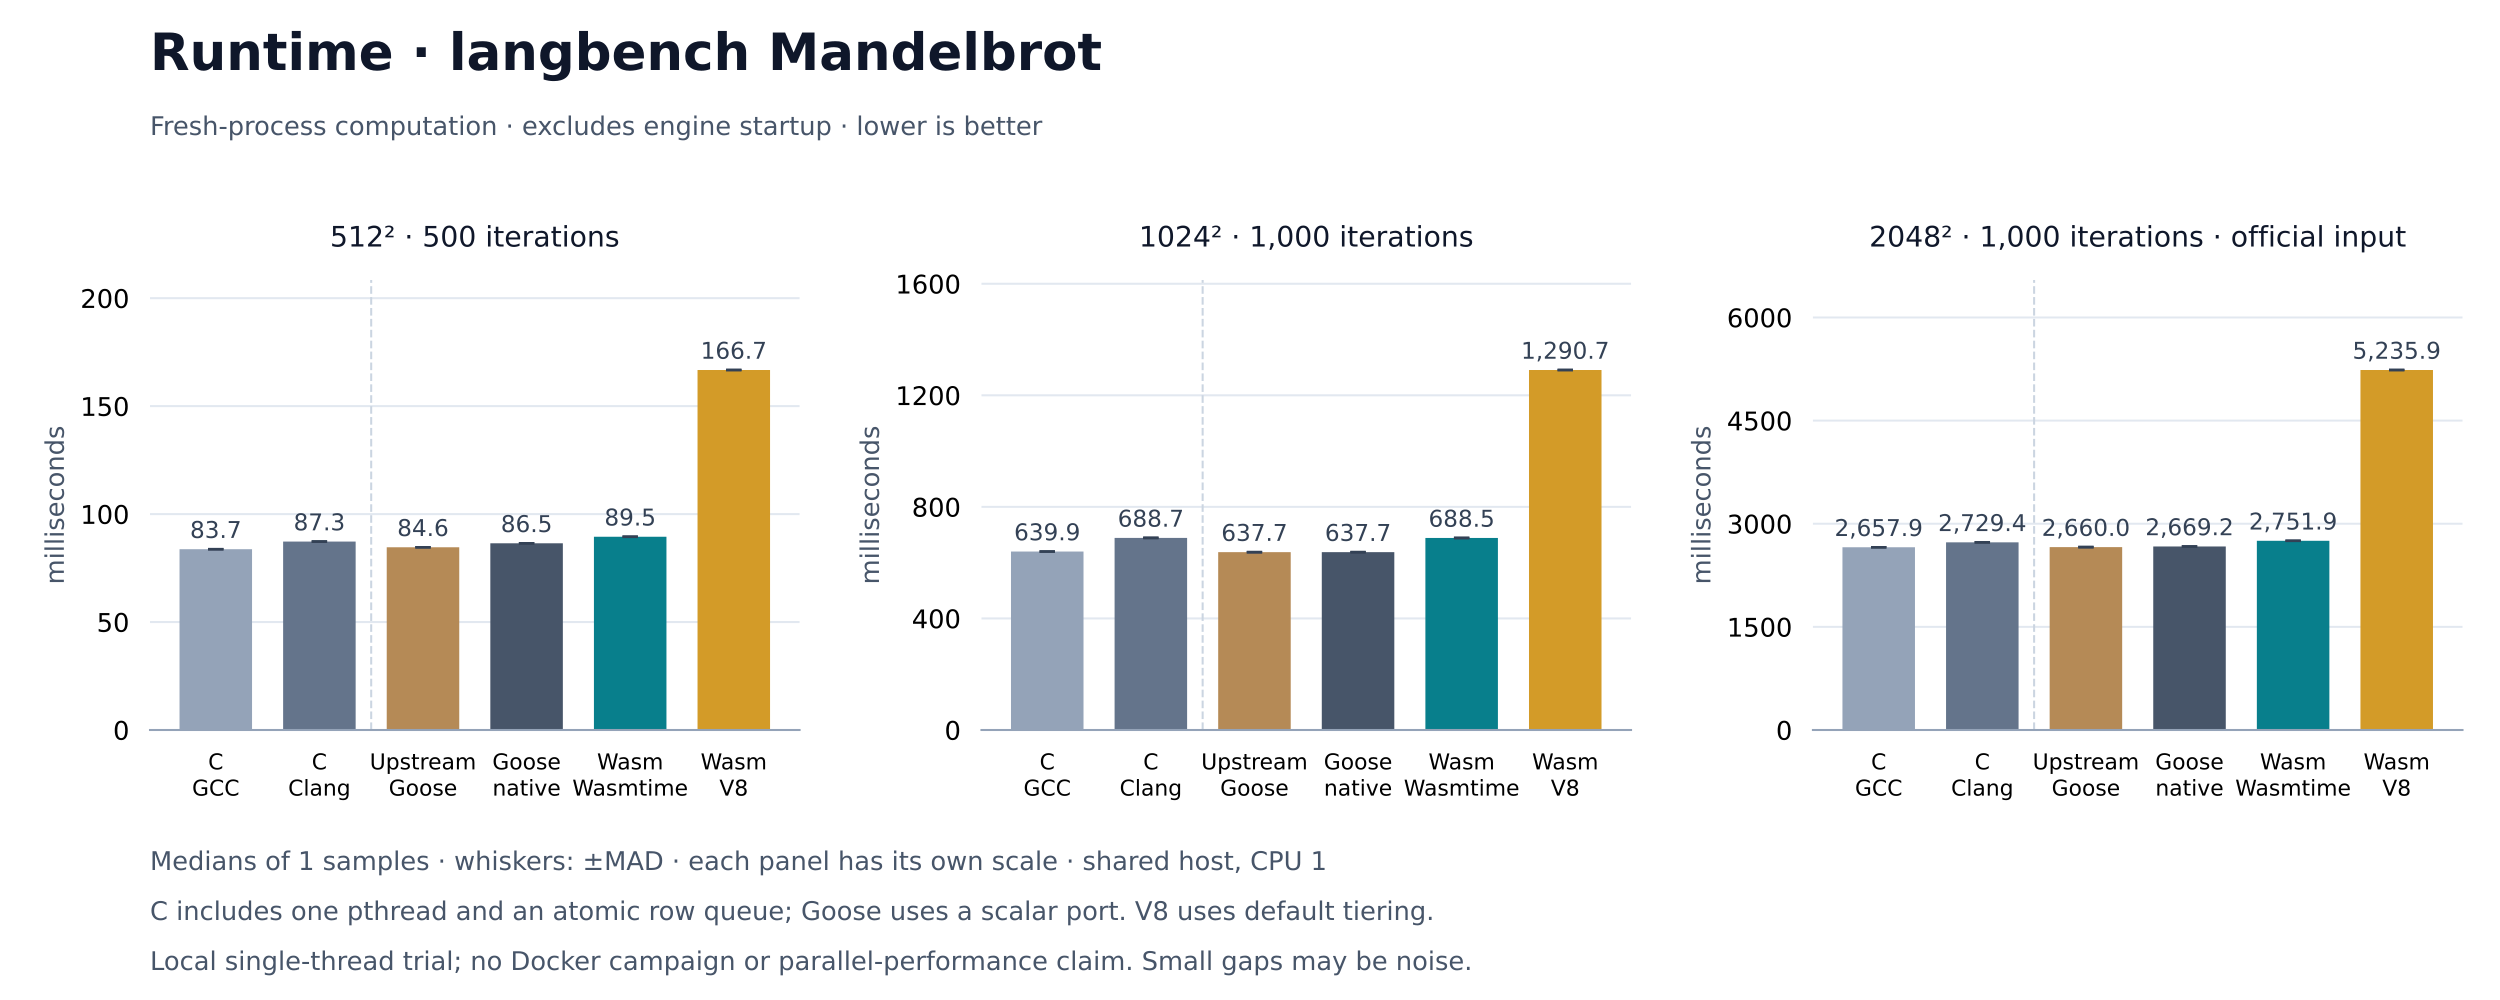
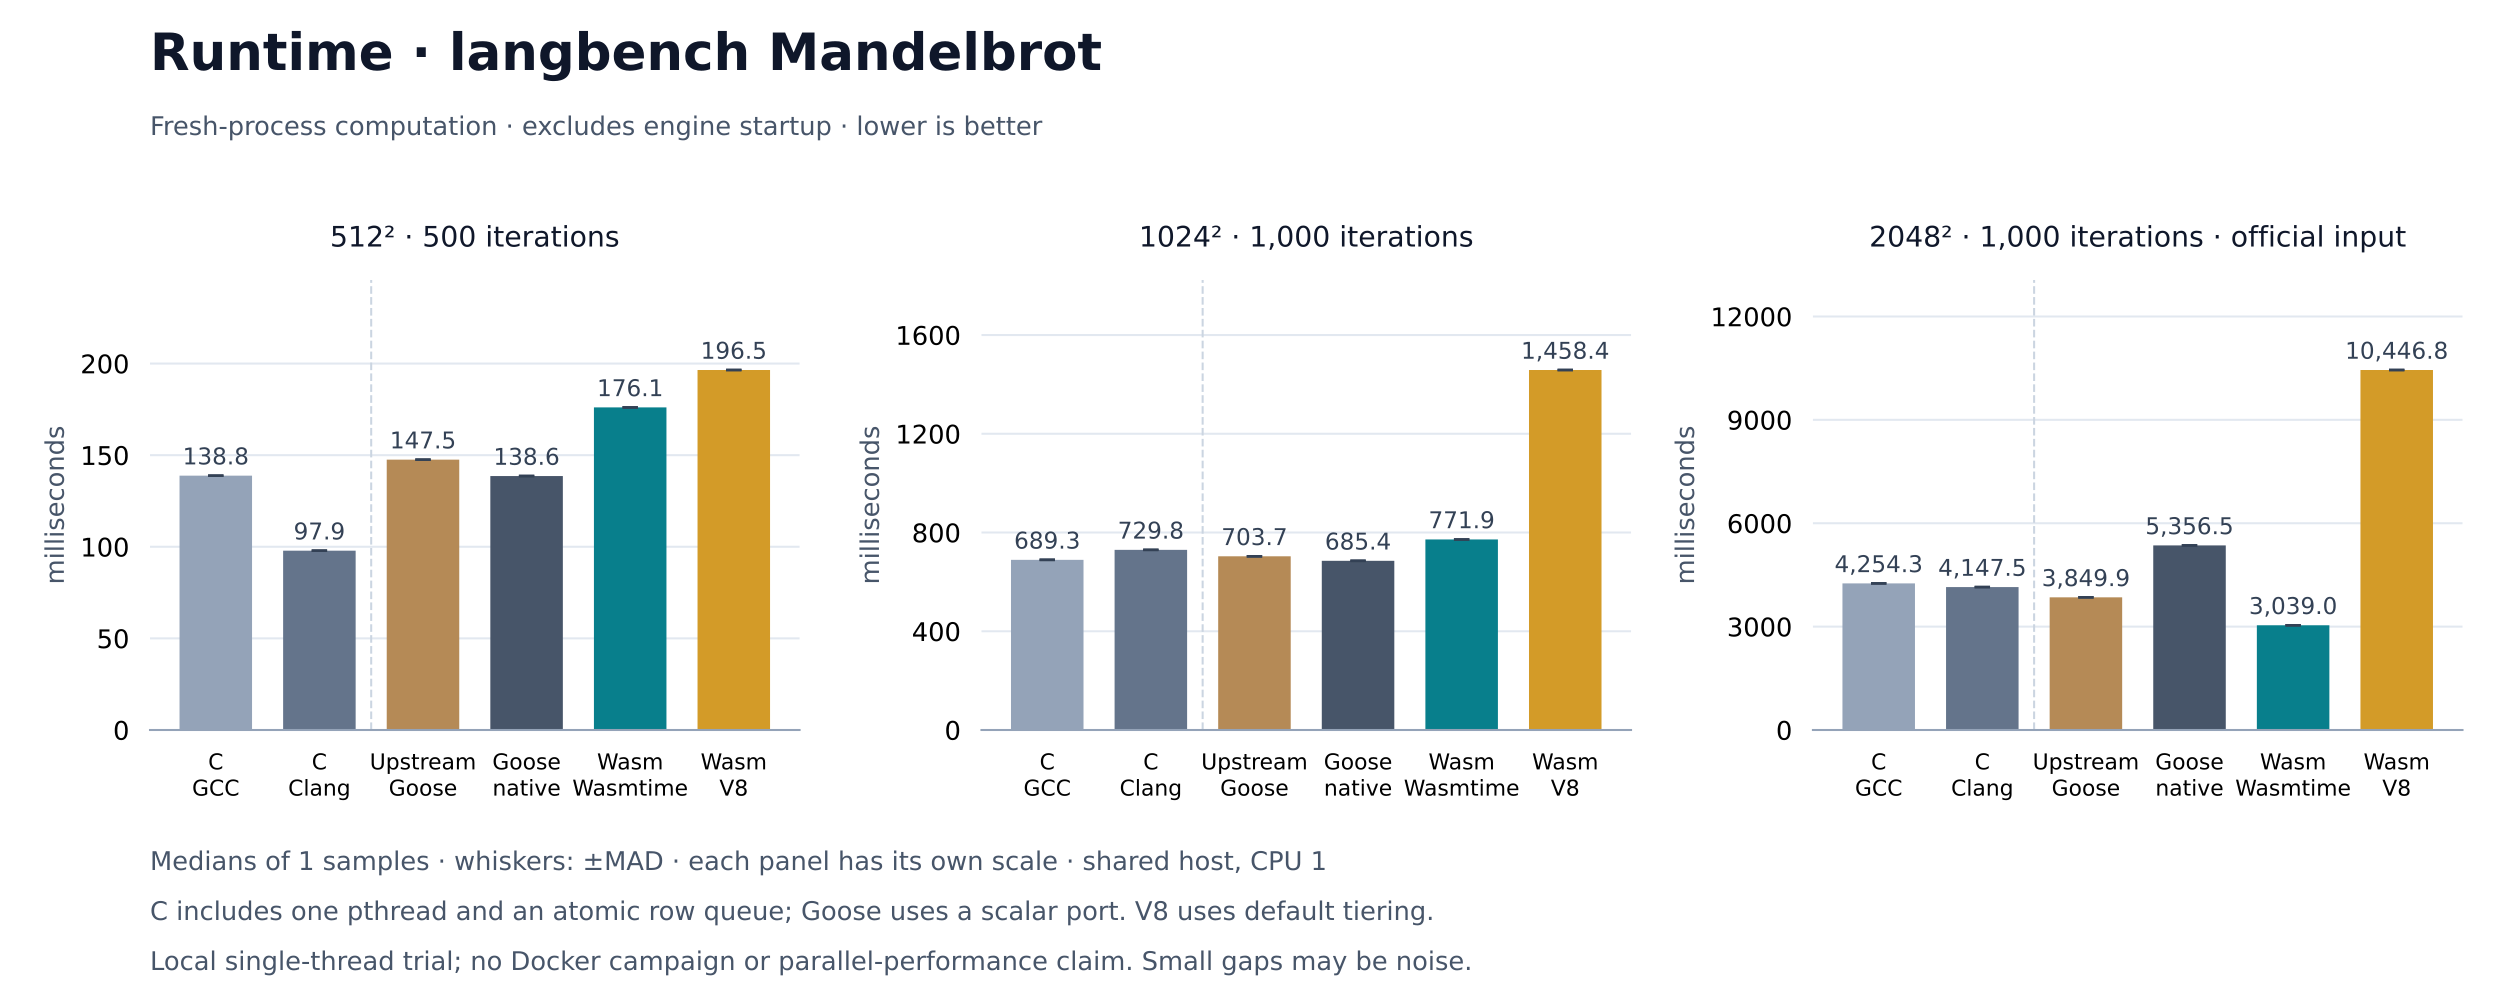
<svg xmlns="http://www.w3.org/2000/svg" xmlns:xlink="http://www.w3.org/1999/xlink" width="972pt" height="388.8pt" viewBox="0 0 972 388.8" version="1.1">
  <defs>
    <style type="text/css">*{stroke-linejoin: round; stroke-linecap: butt}</style>
  </defs>
  <g id="figure_1">
    <g id="patch_1">
      <path d="M 0 388.8 L 972 388.8 L 972 0 L 0 0 z " style="fill: #ffffff" />
    </g>
    <g id="axes_1">
      <g id="patch_2">
        <path d="M 58.32 283.824 L 310.876 283.824 L 310.876 108.864 L 58.32 108.864 z " style="fill: #ffffff" />
      </g>
      <g id="matplotlib.axis_1">
        <g id="xtick_1">
          <g id="line2d_1" />
          <g id="text_1">
            <text style="font-size: 8.5px; font-family: 'DejaVu Sans'" transform="translate(80.93016 299.1328)">C</text>
            <text style="font-size: 8.5px; font-family: 'DejaVu Sans'" transform="translate(74.66938 309.3345)">GCC</text>
          </g>
        </g>
        <g id="xtick_2">
          <g id="line2d_2" />
          <g id="text_2">
            <text style="font-size: 8.5px; font-family: 'DejaVu Sans'" transform="translate(121.2103 299.1328)">C</text>
            <text style="font-size: 8.5px; font-family: 'DejaVu Sans'" transform="translate(112.0336 309.3352)">Clang</text>
          </g>
        </g>
        <g id="xtick_3">
          <g id="line2d_3" />
          <g id="text_3">
            <text style="font-size: 8.5px; font-family: 'DejaVu Sans'" transform="translate(143.7566 299.1328)">Upstream</text>
            <text style="font-size: 8.5px; font-family: 'DejaVu Sans'" transform="translate(151.135 309.3345)">Goose</text>
          </g>
        </g>
        <g id="xtick_4">
          <g id="line2d_4" />
          <g id="text_4">
            <text style="font-size: 8.5px; font-family: 'DejaVu Sans'" transform="translate(191.4151 299.1328)">Goose</text>
            <text style="font-size: 8.5px; font-family: 'DejaVu Sans'" transform="translate(191.4629 309.3352)">native</text>
          </g>
        </g>
        <g id="xtick_5">
          <g id="line2d_5" />
          <g id="text_5">
            <text style="font-size: 8.5px; font-family: 'DejaVu Sans'" transform="translate(232.1294 299.1328)">Wasm</text>
            <text style="font-size: 8.5px; font-family: 'DejaVu Sans'" transform="translate(222.5278 309.3352)">Wasmtime</text>
          </g>
        </g>
        <g id="xtick_6">
          <g id="line2d_6" />
          <g id="text_6">
            <text style="font-size: 8.5px; font-family: 'DejaVu Sans'" transform="translate(272.4095 299.1328)">Wasm</text>
            <text style="font-size: 8.5px; font-family: 'DejaVu Sans'" transform="translate(279.687 309.3345)">V8</text>
          </g>
        </g>
      </g>
      <g id="matplotlib.axis_2">
        <g id="ytick_1">
          <g id="line2d_7">
            <path d="M 58.32 283.824 L 310.876 283.824 " clip-path="url(#peeb7ffb147)" style="fill: none; stroke: #e2e8f0; stroke-width: 0.8; stroke-linecap: square" />
          </g>
          <g id="line2d_8" />
          <g id="text_7">
            <text style="font-size: 10px; font-family: 'DejaVu Sans'; text-anchor: end" x="50.32" y="287.623" transform="rotate(-0 50.32 287.6228)">0</text>
          </g>
        </g>
        <g id="ytick_2">
          <g id="line2d_9">
-             <path d="M 58.32 241.848 L 310.876 241.848 " clip-path="url(#peeb7ffb147)" style="fill: none; stroke: #e2e8f0; stroke-width: 0.8; stroke-linecap: square" />
+             <path d="M 58.32 248.205 L 310.876 248.205 " clip-path="url(#peeb7ffb147)" style="fill: none; stroke: #e2e8f0; stroke-width: 0.8; stroke-linecap: square" />
          </g>
          <g id="line2d_10" />
          <g id="text_8">
-             <text style="font-size: 10px; font-family: 'DejaVu Sans'; text-anchor: end" x="50.32" y="245.647" transform="rotate(-0 50.32 245.6468)">50</text>
+             <text style="font-size: 10px; font-family: 'DejaVu Sans'; text-anchor: end" x="50.32" y="252.004" transform="rotate(-0 50.32 252.0036)">50</text>
          </g>
        </g>
        <g id="ytick_3">
          <g id="line2d_11">
-             <path d="M 58.32 199.872 L 310.876 199.872 " clip-path="url(#peeb7ffb147)" style="fill: none; stroke: #e2e8f0; stroke-width: 0.8; stroke-linecap: square" />
+             <path d="M 58.32 212.586 L 310.876 212.586 " clip-path="url(#peeb7ffb147)" style="fill: none; stroke: #e2e8f0; stroke-width: 0.8; stroke-linecap: square" />
          </g>
          <g id="line2d_12" />
          <g id="text_9">
-             <text style="font-size: 10px; font-family: 'DejaVu Sans'; text-anchor: end" x="50.32" y="203.671" transform="rotate(-0 50.32 203.6707)">100</text>
+             <text style="font-size: 10px; font-family: 'DejaVu Sans'; text-anchor: end" x="50.32" y="216.384" transform="rotate(-0 50.32 216.3844)">100</text>
          </g>
        </g>
        <g id="ytick_4">
          <g id="line2d_13">
-             <path d="M 58.32 157.896 L 310.876 157.896 " clip-path="url(#peeb7ffb147)" style="fill: none; stroke: #e2e8f0; stroke-width: 0.8; stroke-linecap: square" />
+             <path d="M 58.32 176.966 L 310.876 176.966 " clip-path="url(#peeb7ffb147)" style="fill: none; stroke: #e2e8f0; stroke-width: 0.8; stroke-linecap: square" />
          </g>
          <g id="line2d_14" />
          <g id="text_10">
-             <text style="font-size: 10px; font-family: 'DejaVu Sans'; text-anchor: end" x="50.32" y="161.695" transform="rotate(-0 50.32 161.6947)">150</text>
+             <text style="font-size: 10px; font-family: 'DejaVu Sans'; text-anchor: end" x="50.32" y="180.765" transform="rotate(-0 50.32 180.7652)">150</text>
          </g>
        </g>
        <g id="ytick_5">
          <g id="line2d_15">
-             <path d="M 58.32 115.92 L 310.876 115.92 " clip-path="url(#peeb7ffb147)" style="fill: none; stroke: #e2e8f0; stroke-width: 0.8; stroke-linecap: square" />
+             <path d="M 58.32 141.347 L 310.876 141.347 " clip-path="url(#peeb7ffb147)" style="fill: none; stroke: #e2e8f0; stroke-width: 0.8; stroke-linecap: square" />
          </g>
          <g id="line2d_16" />
          <g id="text_11">
-             <text style="font-size: 10px; font-family: 'DejaVu Sans'; text-anchor: end" x="50.32" y="119.719" transform="rotate(-0 50.32 119.7186)">200</text>
+             <text style="font-size: 10px; font-family: 'DejaVu Sans'; text-anchor: end" x="50.32" y="145.146" transform="rotate(-0 50.32 145.146)">200</text>
          </g>
        </g>
        <g id="text_12">
          <text style="font-size: 10px; font-family: 'DejaVu Sans'; text-anchor: middle; fill: #475569" x="24.83" y="196.344" transform="rotate(-90 24.83016 196.344)">milliseconds</text>
        </g>
      </g>
      <g id="patch_3">
-         <path d="M 69.8 283.824 L 97.996 283.824 L 97.996 213.533 L 69.8 213.533 z " clip-path="url(#peeb7ffb147)" style="fill: #94a3b8" />
+         <path d="M 69.8 283.824 L 97.996 283.824 L 97.996 184.933 L 69.8 184.933 z " clip-path="url(#peeb7ffb147)" style="fill: #94a3b8" />
      </g>
      <g id="patch_4">
-         <path d="M 110.08 283.824 L 138.276 283.824 L 138.276 210.561 L 110.08 210.561 z " clip-path="url(#peeb7ffb147)" style="fill: #64748b" />
+         <path d="M 110.08 283.824 L 138.276 283.824 L 138.276 214.108 L 110.08 214.108 z " clip-path="url(#peeb7ffb147)" style="fill: #64748b" />
      </g>
      <g id="patch_5">
-         <path d="M 150.36 283.824 L 178.556 283.824 L 178.556 212.778 L 150.36 212.778 z " clip-path="url(#peeb7ffb147)" style="fill: #b58a56" />
+         <path d="M 150.36 283.824 L 178.556 283.824 L 178.556 178.713 L 150.36 178.713 z " clip-path="url(#peeb7ffb147)" style="fill: #b58a56" />
      </g>
      <g id="patch_6">
-         <path d="M 190.64 283.824 L 218.836 283.824 L 218.836 211.231 L 190.64 211.231 z " clip-path="url(#peeb7ffb147)" style="fill: #475569" />
+         <path d="M 190.64 283.824 L 218.836 283.824 L 218.836 185.088 L 190.64 185.088 z " clip-path="url(#peeb7ffb147)" style="fill: #475569" />
      </g>
      <g id="patch_7">
-         <path d="M 230.92 283.824 L 259.116 283.824 L 259.116 208.689 L 230.92 208.689 z " clip-path="url(#peeb7ffb147)" style="fill: #087f8c" />
+         <path d="M 230.92 283.824 L 259.116 283.824 L 259.116 158.394 L 230.92 158.394 z " clip-path="url(#peeb7ffb147)" style="fill: #087f8c" />
      </g>
      <g id="patch_8">
        <path d="M 271.2 283.824 L 299.396 283.824 L 299.396 143.856 L 271.2 143.856 z " clip-path="url(#peeb7ffb147)" style="fill: #d39b28" />
      </g>
      <g id="LineCollection_1">
-         <path d="M 83.898 213.533 L 83.898 213.533 " clip-path="url(#peeb7ffb147)" style="fill: none; stroke: #334155; stroke-width: 0.8" />
-         <path d="M 124.178 210.561 L 124.178 210.561 " clip-path="url(#peeb7ffb147)" style="fill: none; stroke: #334155; stroke-width: 0.8" />
-         <path d="M 164.458 212.778 L 164.458 212.778 " clip-path="url(#peeb7ffb147)" style="fill: none; stroke: #334155; stroke-width: 0.8" />
-         <path d="M 204.738 211.231 L 204.738 211.231 " clip-path="url(#peeb7ffb147)" style="fill: none; stroke: #334155; stroke-width: 0.8" />
-         <path d="M 245.018 208.689 L 245.018 208.689 " clip-path="url(#peeb7ffb147)" style="fill: none; stroke: #334155; stroke-width: 0.8" />
+         <path d="M 83.898 184.933 L 83.898 184.933 " clip-path="url(#peeb7ffb147)" style="fill: none; stroke: #334155; stroke-width: 0.8" />
+         <path d="M 124.178 214.108 L 124.178 214.108 " clip-path="url(#peeb7ffb147)" style="fill: none; stroke: #334155; stroke-width: 0.8" />
+         <path d="M 164.458 178.713 L 164.458 178.713 " clip-path="url(#peeb7ffb147)" style="fill: none; stroke: #334155; stroke-width: 0.8" />
+         <path d="M 204.738 185.088 L 204.738 185.088 " clip-path="url(#peeb7ffb147)" style="fill: none; stroke: #334155; stroke-width: 0.8" />
+         <path d="M 245.018 158.394 L 245.018 158.394 " clip-path="url(#peeb7ffb147)" style="fill: none; stroke: #334155; stroke-width: 0.8" />
        <path d="M 285.298 143.856 L 285.298 143.856 " clip-path="url(#peeb7ffb147)" style="fill: none; stroke: #334155; stroke-width: 0.8" />
      </g>
      <g id="line2d_17">
        <defs>
          <path id="md6abe20cdd" d="M 3 0 L -3 -0 " style="stroke: #334155" />
        </defs>
        <g clip-path="url(#peeb7ffb147)">
-           <use xlink:href="#md6abe20cdd" x="83.898" y="213.533" style="fill: #1f77b4; stroke: #334155" />
-           <use xlink:href="#md6abe20cdd" x="124.178" y="210.561" style="fill: #1f77b4; stroke: #334155" />
-           <use xlink:href="#md6abe20cdd" x="164.458" y="212.778" style="fill: #1f77b4; stroke: #334155" />
-           <use xlink:href="#md6abe20cdd" x="204.738" y="211.231" style="fill: #1f77b4; stroke: #334155" />
-           <use xlink:href="#md6abe20cdd" x="245.018" y="208.689" style="fill: #1f77b4; stroke: #334155" />
+           <use xlink:href="#md6abe20cdd" x="83.898" y="184.933" style="fill: #1f77b4; stroke: #334155" />
+           <use xlink:href="#md6abe20cdd" x="124.178" y="214.108" style="fill: #1f77b4; stroke: #334155" />
+           <use xlink:href="#md6abe20cdd" x="164.458" y="178.713" style="fill: #1f77b4; stroke: #334155" />
+           <use xlink:href="#md6abe20cdd" x="204.738" y="185.088" style="fill: #1f77b4; stroke: #334155" />
+           <use xlink:href="#md6abe20cdd" x="245.018" y="158.394" style="fill: #1f77b4; stroke: #334155" />
          <use xlink:href="#md6abe20cdd" x="285.298" y="143.856" style="fill: #1f77b4; stroke: #334155" />
        </g>
      </g>
      <g id="line2d_18">
        <g clip-path="url(#peeb7ffb147)">
-           <use xlink:href="#md6abe20cdd" x="83.898" y="213.533" style="fill: #1f77b4; stroke: #334155" />
-           <use xlink:href="#md6abe20cdd" x="124.178" y="210.561" style="fill: #1f77b4; stroke: #334155" />
-           <use xlink:href="#md6abe20cdd" x="164.458" y="212.778" style="fill: #1f77b4; stroke: #334155" />
-           <use xlink:href="#md6abe20cdd" x="204.738" y="211.231" style="fill: #1f77b4; stroke: #334155" />
-           <use xlink:href="#md6abe20cdd" x="245.018" y="208.689" style="fill: #1f77b4; stroke: #334155" />
+           <use xlink:href="#md6abe20cdd" x="83.898" y="184.933" style="fill: #1f77b4; stroke: #334155" />
+           <use xlink:href="#md6abe20cdd" x="124.178" y="214.108" style="fill: #1f77b4; stroke: #334155" />
+           <use xlink:href="#md6abe20cdd" x="164.458" y="178.713" style="fill: #1f77b4; stroke: #334155" />
+           <use xlink:href="#md6abe20cdd" x="204.738" y="185.088" style="fill: #1f77b4; stroke: #334155" />
+           <use xlink:href="#md6abe20cdd" x="245.018" y="158.394" style="fill: #1f77b4; stroke: #334155" />
          <use xlink:href="#md6abe20cdd" x="285.298" y="143.856" style="fill: #1f77b4; stroke: #334155" />
        </g>
      </g>
      <g id="line2d_19">
        <path d="M 144.318 283.824 L 144.318 108.864 " clip-path="url(#peeb7ffb147)" style="fill: none; stroke-dasharray: 2.96,1.28; stroke-dashoffset: 0; stroke: #cbd5e1; stroke-width: 0.8" />
      </g>
      <g id="patch_9">
        <path d="M 58.32 283.824 L 310.876 283.824 " style="fill: none; stroke: #94a3b8; stroke-width: 0.8; stroke-linejoin: miter; stroke-linecap: square" />
      </g>
      <g id="text_13">
-         <text style="font-size: 9px; font-family: 'DejaVu Sans'; text-anchor: middle; fill: #334155" x="83.898" y="209.159" transform="rotate(-0 83.89786 209.1588)">83.7</text>
+         <text style="font-size: 9px; font-family: 'DejaVu Sans'; text-anchor: middle; fill: #334155" x="83.898" y="180.559" transform="rotate(-0 83.89786 180.5588)">138.8</text>
      </g>
      <g id="text_14">
-         <text style="font-size: 9px; font-family: 'DejaVu Sans'; text-anchor: middle; fill: #334155" x="124.178" y="206.187" transform="rotate(-0 124.178 206.1873)">87.3</text>
+         <text style="font-size: 9px; font-family: 'DejaVu Sans'; text-anchor: middle; fill: #334155" x="124.178" y="209.734" transform="rotate(-0 124.178 209.7338)">97.9</text>
      </g>
      <g id="text_15">
-         <text style="font-size: 9px; font-family: 'DejaVu Sans'; text-anchor: middle; fill: #334155" x="164.458" y="208.404" transform="rotate(-0 164.458 208.4039)">84.6</text>
+         <text style="font-size: 9px; font-family: 'DejaVu Sans'; text-anchor: middle; fill: #334155" x="164.458" y="174.339" transform="rotate(-0 164.458 174.3395)">147.5</text>
      </g>
      <g id="text_16">
-         <text style="font-size: 9px; font-family: 'DejaVu Sans'; text-anchor: middle; fill: #334155" x="204.738" y="206.857" transform="rotate(-0 204.7381 206.8568)">86.5</text>
+         <text style="font-size: 9px; font-family: 'DejaVu Sans'; text-anchor: middle; fill: #334155" x="204.738" y="180.714" transform="rotate(-0 204.7381 180.7139)">138.6</text>
      </g>
      <g id="text_17">
-         <text style="font-size: 9px; font-family: 'DejaVu Sans'; text-anchor: middle; fill: #334155" x="245.018" y="204.315" transform="rotate(-0 245.0182 204.3149)">89.5</text>
+         <text style="font-size: 9px; font-family: 'DejaVu Sans'; text-anchor: middle; fill: #334155" x="245.018" y="154.02" transform="rotate(-0 245.0182 154.0195)">176.1</text>
      </g>
      <g id="text_18">
-         <text style="font-size: 9px; font-family: 'DejaVu Sans'; text-anchor: middle; fill: #334155" x="285.298" y="139.482" transform="rotate(-0 285.2983 139.482)">166.7</text>
+         <text style="font-size: 9px; font-family: 'DejaVu Sans'; text-anchor: middle; fill: #334155" x="285.298" y="139.482" transform="rotate(-0 285.2983 139.482)">196.5</text>
      </g>
      <g id="text_19">
        <text style="font-size: 11px; font-family: 'DejaVu Sans'; text-anchor: middle; fill: #0f172a" x="184.598" y="95.864" transform="rotate(-0 184.5981 95.864)">512² · 500 iterations</text>
      </g>
    </g>
    <g id="axes_2">
      <g id="patch_10">
        <path d="M 381.592 283.824 L 634.148 283.824 L 634.148 108.864 L 381.592 108.864 z " style="fill: #ffffff" />
      </g>
      <g id="matplotlib.axis_3">
        <g id="xtick_7">
          <g id="line2d_20" />
          <g id="text_20">
            <text style="font-size: 8.5px; font-family: 'DejaVu Sans'" transform="translate(404.2021 299.1328)">C</text>
            <text style="font-size: 8.5px; font-family: 'DejaVu Sans'" transform="translate(397.9413 309.3345)">GCC</text>
          </g>
        </g>
        <g id="xtick_8">
          <g id="line2d_21" />
          <g id="text_21">
            <text style="font-size: 8.5px; font-family: 'DejaVu Sans'" transform="translate(444.4822 299.1328)">C</text>
            <text style="font-size: 8.5px; font-family: 'DejaVu Sans'" transform="translate(435.3055 309.3352)">Clang</text>
          </g>
        </g>
        <g id="xtick_9">
          <g id="line2d_22" />
          <g id="text_22">
            <text style="font-size: 8.5px; font-family: 'DejaVu Sans'" transform="translate(467.0285 299.1328)">Upstream</text>
            <text style="font-size: 8.5px; font-family: 'DejaVu Sans'" transform="translate(474.4069 309.3345)">Goose</text>
          </g>
        </g>
        <g id="xtick_10">
          <g id="line2d_23" />
          <g id="text_23">
            <text style="font-size: 8.5px; font-family: 'DejaVu Sans'" transform="translate(514.687 299.1328)">Goose</text>
            <text style="font-size: 8.5px; font-family: 'DejaVu Sans'" transform="translate(514.7348 309.3352)">native</text>
          </g>
        </g>
        <g id="xtick_11">
          <g id="line2d_24" />
          <g id="text_24">
            <text style="font-size: 8.5px; font-family: 'DejaVu Sans'" transform="translate(555.4013 299.1328)">Wasm</text>
            <text style="font-size: 8.5px; font-family: 'DejaVu Sans'" transform="translate(545.7997 309.3352)">Wasmtime</text>
          </g>
        </g>
        <g id="xtick_12">
          <g id="line2d_25" />
          <g id="text_25">
            <text style="font-size: 8.5px; font-family: 'DejaVu Sans'" transform="translate(595.6814 299.1328)">Wasm</text>
            <text style="font-size: 8.5px; font-family: 'DejaVu Sans'" transform="translate(602.9589 309.3345)">V8</text>
          </g>
        </g>
      </g>
      <g id="matplotlib.axis_4">
        <g id="ytick_6">
          <g id="line2d_26">
            <path d="M 381.592 283.824 L 634.148 283.824 " clip-path="url(#p2e645117cb)" style="fill: none; stroke: #e2e8f0; stroke-width: 0.8; stroke-linecap: square" />
          </g>
          <g id="line2d_27" />
          <g id="text_26">
            <text style="font-size: 10px; font-family: 'DejaVu Sans'; text-anchor: end" x="373.592" y="287.623" transform="rotate(-0 373.5919 287.6228)">0</text>
          </g>
        </g>
        <g id="ytick_7">
          <g id="line2d_28">
-             <path d="M 381.592 240.448 L 634.148 240.448 " clip-path="url(#p2e645117cb)" style="fill: none; stroke: #e2e8f0; stroke-width: 0.8; stroke-linecap: square" />
+             <path d="M 381.592 245.435 L 634.148 245.435 " clip-path="url(#p2e645117cb)" style="fill: none; stroke: #e2e8f0; stroke-width: 0.8; stroke-linecap: square" />
          </g>
          <g id="line2d_29" />
          <g id="text_27">
-             <text style="font-size: 10px; font-family: 'DejaVu Sans'; text-anchor: end" x="373.592" y="244.247" transform="rotate(-0 373.5919 244.2471)">400</text>
+             <text style="font-size: 10px; font-family: 'DejaVu Sans'; text-anchor: end" x="373.592" y="249.233" transform="rotate(-0 373.5919 249.2333)">400</text>
          </g>
        </g>
        <g id="ytick_8">
          <g id="line2d_30">
-             <path d="M 381.592 197.072 L 634.148 197.072 " clip-path="url(#p2e645117cb)" style="fill: none; stroke: #e2e8f0; stroke-width: 0.8; stroke-linecap: square" />
+             <path d="M 381.592 207.045 L 634.148 207.045 " clip-path="url(#p2e645117cb)" style="fill: none; stroke: #e2e8f0; stroke-width: 0.8; stroke-linecap: square" />
          </g>
          <g id="line2d_31" />
          <g id="text_28">
-             <text style="font-size: 10px; font-family: 'DejaVu Sans'; text-anchor: end" x="373.592" y="200.871" transform="rotate(-0 373.5919 200.8713)">800</text>
+             <text style="font-size: 10px; font-family: 'DejaVu Sans'; text-anchor: end" x="373.592" y="210.844" transform="rotate(-0 373.5919 210.8438)">800</text>
          </g>
        </g>
        <g id="ytick_9">
          <g id="line2d_32">
-             <path d="M 381.592 153.697 L 634.148 153.697 " clip-path="url(#p2e645117cb)" style="fill: none; stroke: #e2e8f0; stroke-width: 0.8; stroke-linecap: square" />
+             <path d="M 381.592 168.656 L 634.148 168.656 " clip-path="url(#p2e645117cb)" style="fill: none; stroke: #e2e8f0; stroke-width: 0.8; stroke-linecap: square" />
          </g>
          <g id="line2d_33" />
          <g id="text_29">
-             <text style="font-size: 10px; font-family: 'DejaVu Sans'; text-anchor: end" x="373.592" y="157.495" transform="rotate(-0 373.5919 157.4955)">1200</text>
+             <text style="font-size: 10px; font-family: 'DejaVu Sans'; text-anchor: end" x="373.592" y="172.454" transform="rotate(-0 373.5919 172.4543)">1200</text>
          </g>
        </g>
        <g id="ytick_10">
          <g id="line2d_34">
-             <path d="M 381.592 110.321 L 634.148 110.321 " clip-path="url(#p2e645117cb)" style="fill: none; stroke: #e2e8f0; stroke-width: 0.8; stroke-linecap: square" />
+             <path d="M 381.592 130.266 L 634.148 130.266 " clip-path="url(#p2e645117cb)" style="fill: none; stroke: #e2e8f0; stroke-width: 0.8; stroke-linecap: square" />
          </g>
          <g id="line2d_35" />
          <g id="text_30">
-             <text style="font-size: 10px; font-family: 'DejaVu Sans'; text-anchor: end" x="373.592" y="114.12" transform="rotate(-0 373.5919 114.1197)">1600</text>
+             <text style="font-size: 10px; font-family: 'DejaVu Sans'; text-anchor: end" x="373.592" y="134.065" transform="rotate(-0 373.5919 134.0649)">1600</text>
          </g>
        </g>
        <g id="text_31">
          <text style="font-size: 10px; font-family: 'DejaVu Sans'; text-anchor: middle; fill: #475569" x="341.74" y="196.344" transform="rotate(-90 341.7396 196.344)">milliseconds</text>
        </g>
      </g>
      <g id="patch_11">
-         <path d="M 393.072 283.824 L 421.268 283.824 L 421.268 214.436 L 393.072 214.436 z " clip-path="url(#p2e645117cb)" style="fill: #94a3b8" />
+         <path d="M 393.072 283.824 L 421.268 283.824 L 421.268 217.669 L 393.072 217.669 z " clip-path="url(#p2e645117cb)" style="fill: #94a3b8" />
      </g>
      <g id="patch_12">
-         <path d="M 433.352 283.824 L 461.548 283.824 L 461.548 209.14 L 433.352 209.14 z " clip-path="url(#p2e645117cb)" style="fill: #64748b" />
+         <path d="M 433.352 283.824 L 461.548 283.824 L 461.548 213.786 L 433.352 213.786 z " clip-path="url(#p2e645117cb)" style="fill: #64748b" />
      </g>
      <g id="patch_13">
-         <path d="M 473.632 283.824 L 501.828 283.824 L 501.828 214.675 L 473.632 214.675 z " clip-path="url(#p2e645117cb)" style="fill: #b58a56" />
+         <path d="M 473.632 283.824 L 501.828 283.824 L 501.828 216.286 L 473.632 216.286 z " clip-path="url(#p2e645117cb)" style="fill: #b58a56" />
      </g>
      <g id="patch_14">
-         <path d="M 513.912 283.824 L 542.108 283.824 L 542.108 214.676 L 513.912 214.676 z " clip-path="url(#p2e645117cb)" style="fill: #475569" />
+         <path d="M 513.912 283.824 L 542.108 283.824 L 542.108 218.046 L 513.912 218.046 z " clip-path="url(#p2e645117cb)" style="fill: #475569" />
      </g>
      <g id="patch_15">
-         <path d="M 554.192 283.824 L 582.388 283.824 L 582.388 209.158 L 554.192 209.158 z " clip-path="url(#p2e645117cb)" style="fill: #087f8c" />
+         <path d="M 554.192 283.824 L 582.388 283.824 L 582.388 209.739 L 554.192 209.739 z " clip-path="url(#p2e645117cb)" style="fill: #087f8c" />
      </g>
      <g id="patch_16">
        <path d="M 594.472 283.824 L 622.668 283.824 L 622.668 143.856 L 594.472 143.856 z " clip-path="url(#p2e645117cb)" style="fill: #d39b28" />
      </g>
      <g id="LineCollection_2">
-         <path d="M 407.17 214.436 L 407.17 214.436 " clip-path="url(#p2e645117cb)" style="fill: none; stroke: #334155; stroke-width: 0.8" />
-         <path d="M 447.45 209.14 L 447.45 209.14 " clip-path="url(#p2e645117cb)" style="fill: none; stroke: #334155; stroke-width: 0.8" />
-         <path d="M 487.73 214.675 L 487.73 214.675 " clip-path="url(#p2e645117cb)" style="fill: none; stroke: #334155; stroke-width: 0.8" />
-         <path d="M 528.01 214.676 L 528.01 214.676 " clip-path="url(#p2e645117cb)" style="fill: none; stroke: #334155; stroke-width: 0.8" />
-         <path d="M 568.29 209.158 L 568.29 209.158 " clip-path="url(#p2e645117cb)" style="fill: none; stroke: #334155; stroke-width: 0.8" />
+         <path d="M 407.17 217.669 L 407.17 217.669 " clip-path="url(#p2e645117cb)" style="fill: none; stroke: #334155; stroke-width: 0.8" />
+         <path d="M 447.45 213.786 L 447.45 213.786 " clip-path="url(#p2e645117cb)" style="fill: none; stroke: #334155; stroke-width: 0.8" />
+         <path d="M 487.73 216.286 L 487.73 216.286 " clip-path="url(#p2e645117cb)" style="fill: none; stroke: #334155; stroke-width: 0.8" />
+         <path d="M 528.01 218.046 L 528.01 218.046 " clip-path="url(#p2e645117cb)" style="fill: none; stroke: #334155; stroke-width: 0.8" />
+         <path d="M 568.29 209.739 L 568.29 209.739 " clip-path="url(#p2e645117cb)" style="fill: none; stroke: #334155; stroke-width: 0.8" />
        <path d="M 608.57 143.856 L 608.57 143.856 " clip-path="url(#p2e645117cb)" style="fill: none; stroke: #334155; stroke-width: 0.8" />
      </g>
      <g id="line2d_36">
        <g clip-path="url(#p2e645117cb)">
-           <use xlink:href="#md6abe20cdd" x="407.17" y="214.436" style="fill: #1f77b4; stroke: #334155" />
-           <use xlink:href="#md6abe20cdd" x="447.45" y="209.14" style="fill: #1f77b4; stroke: #334155" />
-           <use xlink:href="#md6abe20cdd" x="487.73" y="214.675" style="fill: #1f77b4; stroke: #334155" />
-           <use xlink:href="#md6abe20cdd" x="528.01" y="214.676" style="fill: #1f77b4; stroke: #334155" />
-           <use xlink:href="#md6abe20cdd" x="568.29" y="209.158" style="fill: #1f77b4; stroke: #334155" />
+           <use xlink:href="#md6abe20cdd" x="407.17" y="217.669" style="fill: #1f77b4; stroke: #334155" />
+           <use xlink:href="#md6abe20cdd" x="447.45" y="213.786" style="fill: #1f77b4; stroke: #334155" />
+           <use xlink:href="#md6abe20cdd" x="487.73" y="216.286" style="fill: #1f77b4; stroke: #334155" />
+           <use xlink:href="#md6abe20cdd" x="528.01" y="218.046" style="fill: #1f77b4; stroke: #334155" />
+           <use xlink:href="#md6abe20cdd" x="568.29" y="209.739" style="fill: #1f77b4; stroke: #334155" />
          <use xlink:href="#md6abe20cdd" x="608.57" y="143.856" style="fill: #1f77b4; stroke: #334155" />
        </g>
      </g>
      <g id="line2d_37">
        <g clip-path="url(#p2e645117cb)">
-           <use xlink:href="#md6abe20cdd" x="407.17" y="214.436" style="fill: #1f77b4; stroke: #334155" />
-           <use xlink:href="#md6abe20cdd" x="447.45" y="209.14" style="fill: #1f77b4; stroke: #334155" />
-           <use xlink:href="#md6abe20cdd" x="487.73" y="214.675" style="fill: #1f77b4; stroke: #334155" />
-           <use xlink:href="#md6abe20cdd" x="528.01" y="214.676" style="fill: #1f77b4; stroke: #334155" />
-           <use xlink:href="#md6abe20cdd" x="568.29" y="209.158" style="fill: #1f77b4; stroke: #334155" />
+           <use xlink:href="#md6abe20cdd" x="407.17" y="217.669" style="fill: #1f77b4; stroke: #334155" />
+           <use xlink:href="#md6abe20cdd" x="447.45" y="213.786" style="fill: #1f77b4; stroke: #334155" />
+           <use xlink:href="#md6abe20cdd" x="487.73" y="216.286" style="fill: #1f77b4; stroke: #334155" />
+           <use xlink:href="#md6abe20cdd" x="528.01" y="218.046" style="fill: #1f77b4; stroke: #334155" />
+           <use xlink:href="#md6abe20cdd" x="568.29" y="209.739" style="fill: #1f77b4; stroke: #334155" />
          <use xlink:href="#md6abe20cdd" x="608.57" y="143.856" style="fill: #1f77b4; stroke: #334155" />
        </g>
      </g>
      <g id="line2d_38">
        <path d="M 467.59 283.824 L 467.59 108.864 " clip-path="url(#p2e645117cb)" style="fill: none; stroke-dasharray: 2.96,1.28; stroke-dashoffset: 0; stroke: #cbd5e1; stroke-width: 0.8" />
      </g>
      <g id="patch_17">
        <path d="M 381.592 283.824 L 634.148 283.824 " style="fill: none; stroke: #94a3b8; stroke-width: 0.8; stroke-linejoin: miter; stroke-linecap: square" />
      </g>
      <g id="text_32">
-         <text style="font-size: 9px; font-family: 'DejaVu Sans'; text-anchor: middle; fill: #334155" x="407.17" y="210.062" transform="rotate(-0 407.1698 210.0623)">639.9</text>
+         <text style="font-size: 9px; font-family: 'DejaVu Sans'; text-anchor: middle; fill: #334155" x="407.17" y="213.295" transform="rotate(-0 407.1698 213.2951)">689.3</text>
      </g>
      <g id="text_33">
-         <text style="font-size: 9px; font-family: 'DejaVu Sans'; text-anchor: middle; fill: #334155" x="447.45" y="204.766" transform="rotate(-0 447.4499 204.7665)">688.7</text>
+         <text style="font-size: 9px; font-family: 'DejaVu Sans'; text-anchor: middle; fill: #334155" x="447.45" y="209.412" transform="rotate(-0 447.4499 209.4123)">729.8</text>
      </g>
      <g id="text_34">
-         <text style="font-size: 9px; font-family: 'DejaVu Sans'; text-anchor: middle; fill: #334155" x="487.73" y="210.301" transform="rotate(-0 487.73 210.3013)">637.7</text>
+         <text style="font-size: 9px; font-family: 'DejaVu Sans'; text-anchor: middle; fill: #334155" x="487.73" y="211.912" transform="rotate(-0 487.73 211.9123)">703.7</text>
      </g>
      <g id="text_35">
-         <text style="font-size: 9px; font-family: 'DejaVu Sans'; text-anchor: middle; fill: #334155" x="528.01" y="210.302" transform="rotate(-0 528.01 210.3016)">637.7</text>
+         <text style="font-size: 9px; font-family: 'DejaVu Sans'; text-anchor: middle; fill: #334155" x="528.01" y="213.672" transform="rotate(-0 528.01 213.6718)">685.4</text>
      </g>
      <g id="text_36">
-         <text style="font-size: 9px; font-family: 'DejaVu Sans'; text-anchor: middle; fill: #334155" x="568.29" y="204.784" transform="rotate(-0 568.2901 204.7843)">688.5</text>
+         <text style="font-size: 9px; font-family: 'DejaVu Sans'; text-anchor: middle; fill: #334155" x="568.29" y="205.365" transform="rotate(-0 568.2901 205.3655)">771.9</text>
      </g>
      <g id="text_37">
-         <text style="font-size: 9px; font-family: 'DejaVu Sans'; text-anchor: middle; fill: #334155" x="608.57" y="139.482" transform="rotate(-0 608.5702 139.482)">1,290.7</text>
+         <text style="font-size: 9px; font-family: 'DejaVu Sans'; text-anchor: middle; fill: #334155" x="608.57" y="139.482" transform="rotate(-0 608.5702 139.482)">1,458.4</text>
      </g>
      <g id="text_38">
        <text style="font-size: 11px; font-family: 'DejaVu Sans'; text-anchor: middle; fill: #0f172a" x="507.87" y="95.864" transform="rotate(-0 507.87 95.864)">1024² · 1,000 iterations</text>
      </g>
    </g>
    <g id="axes_3">
      <g id="patch_18">
        <path d="M 704.864 283.824 L 957.42 283.824 L 957.42 108.864 L 704.864 108.864 z " style="fill: #ffffff" />
      </g>
      <g id="matplotlib.axis_5">
        <g id="xtick_13">
          <g id="line2d_39" />
          <g id="text_39">
            <text style="font-size: 8.5px; font-family: 'DejaVu Sans'" transform="translate(727.474 299.1328)">C</text>
            <text style="font-size: 8.5px; font-family: 'DejaVu Sans'" transform="translate(721.2132 309.3345)">GCC</text>
          </g>
        </g>
        <g id="xtick_14">
          <g id="line2d_40" />
          <g id="text_40">
            <text style="font-size: 8.5px; font-family: 'DejaVu Sans'" transform="translate(767.7541 299.1328)">C</text>
            <text style="font-size: 8.5px; font-family: 'DejaVu Sans'" transform="translate(758.5774 309.3352)">Clang</text>
          </g>
        </g>
        <g id="xtick_15">
          <g id="line2d_41" />
          <g id="text_41">
            <text style="font-size: 8.5px; font-family: 'DejaVu Sans'" transform="translate(790.3004 299.1328)">Upstream</text>
            <text style="font-size: 8.5px; font-family: 'DejaVu Sans'" transform="translate(797.6788 309.3345)">Goose</text>
          </g>
        </g>
        <g id="xtick_16">
          <g id="line2d_42" />
          <g id="text_42">
            <text style="font-size: 8.5px; font-family: 'DejaVu Sans'" transform="translate(837.9589 299.1328)">Goose</text>
            <text style="font-size: 8.5px; font-family: 'DejaVu Sans'" transform="translate(838.0067 309.3352)">native</text>
          </g>
        </g>
        <g id="xtick_17">
          <g id="line2d_43" />
          <g id="text_43">
            <text style="font-size: 8.5px; font-family: 'DejaVu Sans'" transform="translate(878.6733 299.1328)">Wasm</text>
            <text style="font-size: 8.5px; font-family: 'DejaVu Sans'" transform="translate(869.0716 309.3352)">Wasmtime</text>
          </g>
        </g>
        <g id="xtick_18">
          <g id="line2d_44" />
          <g id="text_44">
            <text style="font-size: 8.5px; font-family: 'DejaVu Sans'" transform="translate(918.9534 299.1328)">Wasm</text>
            <text style="font-size: 8.5px; font-family: 'DejaVu Sans'" transform="translate(926.2308 309.3345)">V8</text>
          </g>
        </g>
      </g>
      <g id="matplotlib.axis_6">
        <g id="ytick_11">
          <g id="line2d_45">
            <path d="M 704.864 283.824 L 957.42 283.824 " clip-path="url(#p51742652c3)" style="fill: none; stroke: #e2e8f0; stroke-width: 0.8; stroke-linecap: square" />
          </g>
          <g id="line2d_46" />
          <g id="text_45">
            <text style="font-size: 10px; font-family: 'DejaVu Sans'; text-anchor: end" x="696.864" y="287.623" transform="rotate(-0 696.8638 287.6228)">0</text>
          </g>
        </g>
        <g id="ytick_12">
          <g id="line2d_47">
-             <path d="M 704.864 243.725 L 957.42 243.725 " clip-path="url(#p51742652c3)" style="fill: none; stroke: #e2e8f0; stroke-width: 0.8; stroke-linecap: square" />
+             <path d="M 704.864 243.629 L 957.42 243.629 " clip-path="url(#p51742652c3)" style="fill: none; stroke: #e2e8f0; stroke-width: 0.8; stroke-linecap: square" />
          </g>
          <g id="line2d_48" />
          <g id="text_46">
-             <text style="font-size: 10px; font-family: 'DejaVu Sans'; text-anchor: end" x="696.864" y="247.524" transform="rotate(-0 696.8638 247.5241)">1500</text>
+             <text style="font-size: 10px; font-family: 'DejaVu Sans'; text-anchor: end" x="696.864" y="247.428" transform="rotate(-0 696.8638 247.4282)">3000</text>
          </g>
        </g>
        <g id="ytick_13">
          <g id="line2d_49">
-             <path d="M 704.864 203.627 L 957.42 203.627 " clip-path="url(#p51742652c3)" style="fill: none; stroke: #e2e8f0; stroke-width: 0.8; stroke-linecap: square" />
+             <path d="M 704.864 203.435 L 957.42 203.435 " clip-path="url(#p51742652c3)" style="fill: none; stroke: #e2e8f0; stroke-width: 0.8; stroke-linecap: square" />
          </g>
          <g id="line2d_50" />
          <g id="text_47">
-             <text style="font-size: 10px; font-family: 'DejaVu Sans'; text-anchor: end" x="696.864" y="207.425" transform="rotate(-0 696.8638 207.4254)">3000</text>
+             <text style="font-size: 10px; font-family: 'DejaVu Sans'; text-anchor: end" x="696.864" y="207.234" transform="rotate(-0 696.8638 207.2337)">6000</text>
          </g>
        </g>
        <g id="ytick_14">
          <g id="line2d_51">
-             <path d="M 704.864 163.528 L 957.42 163.528 " clip-path="url(#p51742652c3)" style="fill: none; stroke: #e2e8f0; stroke-width: 0.8; stroke-linecap: square" />
+             <path d="M 704.864 163.24 L 957.42 163.24 " clip-path="url(#p51742652c3)" style="fill: none; stroke: #e2e8f0; stroke-width: 0.8; stroke-linecap: square" />
          </g>
          <g id="line2d_52" />
          <g id="text_48">
-             <text style="font-size: 10px; font-family: 'DejaVu Sans'; text-anchor: end" x="696.864" y="167.327" transform="rotate(-0 696.8638 167.3267)">4500</text>
+             <text style="font-size: 10px; font-family: 'DejaVu Sans'; text-anchor: end" x="696.864" y="167.039" transform="rotate(-0 696.8638 167.0391)">9000</text>
          </g>
        </g>
        <g id="ytick_15">
          <g id="line2d_53">
-             <path d="M 704.864 123.429 L 957.42 123.429 " clip-path="url(#p51742652c3)" style="fill: none; stroke: #e2e8f0; stroke-width: 0.8; stroke-linecap: square" />
+             <path d="M 704.864 123.046 L 957.42 123.046 " clip-path="url(#p51742652c3)" style="fill: none; stroke: #e2e8f0; stroke-width: 0.8; stroke-linecap: square" />
          </g>
          <g id="line2d_54" />
          <g id="text_49">
-             <text style="font-size: 10px; font-family: 'DejaVu Sans'; text-anchor: end" x="696.864" y="127.228" transform="rotate(-0 696.8638 127.228)">6000</text>
+             <text style="font-size: 10px; font-family: 'DejaVu Sans'; text-anchor: end" x="696.864" y="126.844" transform="rotate(-0 696.8638 126.8445)">12000</text>
          </g>
        </g>
        <g id="text_50">
-           <text style="font-size: 10px; font-family: 'DejaVu Sans'; text-anchor: middle; fill: #475569" x="665.011" y="196.344" transform="rotate(-90 665.0115 196.344)">milliseconds</text>
+           <text style="font-size: 10px; font-family: 'DejaVu Sans'; text-anchor: middle; fill: #475569" x="658.649" y="196.344" transform="rotate(-90 658.649 196.344)">milliseconds</text>
        </g>
      </g>
      <g id="patch_19">
-         <path d="M 716.344 283.824 L 744.54 283.824 L 744.54 212.772 L 716.344 212.772 z " clip-path="url(#p51742652c3)" style="fill: #94a3b8" />
+         <path d="M 716.344 283.824 L 744.54 283.824 L 744.54 226.824 L 716.344 226.824 z " clip-path="url(#p51742652c3)" style="fill: #94a3b8" />
      </g>
      <g id="patch_20">
-         <path d="M 756.624 283.824 L 784.82 283.824 L 784.82 210.861 L 756.624 210.861 z " clip-path="url(#p51742652c3)" style="fill: #64748b" />
+         <path d="M 756.624 283.824 L 784.82 283.824 L 784.82 228.255 L 756.624 228.255 z " clip-path="url(#p51742652c3)" style="fill: #64748b" />
      </g>
      <g id="patch_21">
-         <path d="M 796.904 283.824 L 825.1 283.824 L 825.1 212.717 L 796.904 212.717 z " clip-path="url(#p51742652c3)" style="fill: #b58a56" />
+         <path d="M 796.904 283.824 L 825.1 283.824 L 825.1 232.243 L 796.904 232.243 z " clip-path="url(#p51742652c3)" style="fill: #b58a56" />
      </g>
      <g id="patch_22">
-         <path d="M 837.184 283.824 L 865.38 283.824 L 865.38 212.47 L 837.184 212.47 z " clip-path="url(#p51742652c3)" style="fill: #475569" />
+         <path d="M 837.184 283.824 L 865.38 283.824 L 865.38 212.056 L 837.184 212.056 z " clip-path="url(#p51742652c3)" style="fill: #475569" />
      </g>
      <g id="patch_23">
-         <path d="M 877.464 283.824 L 905.66 283.824 L 905.66 210.26 L 877.464 210.26 z " clip-path="url(#p51742652c3)" style="fill: #087f8c" />
+         <path d="M 877.464 283.824 L 905.66 283.824 L 905.66 243.106 L 877.464 243.106 z " clip-path="url(#p51742652c3)" style="fill: #087f8c" />
      </g>
      <g id="patch_24">
        <path d="M 917.744 283.824 L 945.94 283.824 L 945.94 143.856 L 917.744 143.856 z " clip-path="url(#p51742652c3)" style="fill: #d39b28" />
      </g>
      <g id="LineCollection_3">
-         <path d="M 730.442 212.772 L 730.442 212.772 " clip-path="url(#p51742652c3)" style="fill: none; stroke: #334155; stroke-width: 0.8" />
-         <path d="M 770.722 210.861 L 770.722 210.861 " clip-path="url(#p51742652c3)" style="fill: none; stroke: #334155; stroke-width: 0.8" />
-         <path d="M 811.002 212.717 L 811.002 212.717 " clip-path="url(#p51742652c3)" style="fill: none; stroke: #334155; stroke-width: 0.8" />
-         <path d="M 851.282 212.47 L 851.282 212.47 " clip-path="url(#p51742652c3)" style="fill: none; stroke: #334155; stroke-width: 0.8" />
-         <path d="M 891.562 210.26 L 891.562 210.26 " clip-path="url(#p51742652c3)" style="fill: none; stroke: #334155; stroke-width: 0.8" />
+         <path d="M 730.442 226.824 L 730.442 226.824 " clip-path="url(#p51742652c3)" style="fill: none; stroke: #334155; stroke-width: 0.8" />
+         <path d="M 770.722 228.255 L 770.722 228.255 " clip-path="url(#p51742652c3)" style="fill: none; stroke: #334155; stroke-width: 0.8" />
+         <path d="M 811.002 232.243 L 811.002 232.243 " clip-path="url(#p51742652c3)" style="fill: none; stroke: #334155; stroke-width: 0.8" />
+         <path d="M 851.282 212.056 L 851.282 212.056 " clip-path="url(#p51742652c3)" style="fill: none; stroke: #334155; stroke-width: 0.8" />
+         <path d="M 891.562 243.106 L 891.562 243.106 " clip-path="url(#p51742652c3)" style="fill: none; stroke: #334155; stroke-width: 0.8" />
        <path d="M 931.842 143.856 L 931.842 143.856 " clip-path="url(#p51742652c3)" style="fill: none; stroke: #334155; stroke-width: 0.8" />
      </g>
      <g id="line2d_55">
        <g clip-path="url(#p51742652c3)">
-           <use xlink:href="#md6abe20cdd" x="730.442" y="212.772" style="fill: #1f77b4; stroke: #334155" />
-           <use xlink:href="#md6abe20cdd" x="770.722" y="210.861" style="fill: #1f77b4; stroke: #334155" />
-           <use xlink:href="#md6abe20cdd" x="811.002" y="212.717" style="fill: #1f77b4; stroke: #334155" />
-           <use xlink:href="#md6abe20cdd" x="851.282" y="212.47" style="fill: #1f77b4; stroke: #334155" />
-           <use xlink:href="#md6abe20cdd" x="891.562" y="210.26" style="fill: #1f77b4; stroke: #334155" />
+           <use xlink:href="#md6abe20cdd" x="730.442" y="226.824" style="fill: #1f77b4; stroke: #334155" />
+           <use xlink:href="#md6abe20cdd" x="770.722" y="228.255" style="fill: #1f77b4; stroke: #334155" />
+           <use xlink:href="#md6abe20cdd" x="811.002" y="232.243" style="fill: #1f77b4; stroke: #334155" />
+           <use xlink:href="#md6abe20cdd" x="851.282" y="212.056" style="fill: #1f77b4; stroke: #334155" />
+           <use xlink:href="#md6abe20cdd" x="891.562" y="243.106" style="fill: #1f77b4; stroke: #334155" />
          <use xlink:href="#md6abe20cdd" x="931.842" y="143.856" style="fill: #1f77b4; stroke: #334155" />
        </g>
      </g>
      <g id="line2d_56">
        <g clip-path="url(#p51742652c3)">
-           <use xlink:href="#md6abe20cdd" x="730.442" y="212.772" style="fill: #1f77b4; stroke: #334155" />
-           <use xlink:href="#md6abe20cdd" x="770.722" y="210.861" style="fill: #1f77b4; stroke: #334155" />
-           <use xlink:href="#md6abe20cdd" x="811.002" y="212.717" style="fill: #1f77b4; stroke: #334155" />
-           <use xlink:href="#md6abe20cdd" x="851.282" y="212.47" style="fill: #1f77b4; stroke: #334155" />
-           <use xlink:href="#md6abe20cdd" x="891.562" y="210.26" style="fill: #1f77b4; stroke: #334155" />
+           <use xlink:href="#md6abe20cdd" x="730.442" y="226.824" style="fill: #1f77b4; stroke: #334155" />
+           <use xlink:href="#md6abe20cdd" x="770.722" y="228.255" style="fill: #1f77b4; stroke: #334155" />
+           <use xlink:href="#md6abe20cdd" x="811.002" y="232.243" style="fill: #1f77b4; stroke: #334155" />
+           <use xlink:href="#md6abe20cdd" x="851.282" y="212.056" style="fill: #1f77b4; stroke: #334155" />
+           <use xlink:href="#md6abe20cdd" x="891.562" y="243.106" style="fill: #1f77b4; stroke: #334155" />
          <use xlink:href="#md6abe20cdd" x="931.842" y="143.856" style="fill: #1f77b4; stroke: #334155" />
        </g>
      </g>
      <g id="line2d_57">
        <path d="M 790.862 283.824 L 790.862 108.864 " clip-path="url(#p51742652c3)" style="fill: none; stroke-dasharray: 2.96,1.28; stroke-dashoffset: 0; stroke: #cbd5e1; stroke-width: 0.8" />
      </g>
      <g id="patch_25">
        <path d="M 704.864 283.824 L 957.42 283.824 " style="fill: none; stroke: #94a3b8; stroke-width: 0.8; stroke-linejoin: miter; stroke-linecap: square" />
      </g>
      <g id="text_51">
-         <text style="font-size: 9px; font-family: 'DejaVu Sans'; text-anchor: middle; fill: #334155" x="730.442" y="208.398" transform="rotate(-0 730.4417 208.3983)">2,657.9</text>
+         <text style="font-size: 9px; font-family: 'DejaVu Sans'; text-anchor: middle; fill: #334155" x="730.442" y="222.45" transform="rotate(-0 730.4417 222.4498)">4,254.3</text>
      </g>
      <g id="text_52">
-         <text style="font-size: 9px; font-family: 'DejaVu Sans'; text-anchor: middle; fill: #334155" x="770.722" y="206.487" transform="rotate(-0 770.7218 206.4873)">2,729.4</text>
+         <text style="font-size: 9px; font-family: 'DejaVu Sans'; text-anchor: middle; fill: #334155" x="770.722" y="223.881" transform="rotate(-0 770.7218 223.8812)">4,147.5</text>
      </g>
      <g id="text_53">
-         <text style="font-size: 9px; font-family: 'DejaVu Sans'; text-anchor: middle; fill: #334155" x="811.002" y="208.343" transform="rotate(-0 811.0019 208.3429)">2,660.0</text>
+         <text style="font-size: 9px; font-family: 'DejaVu Sans'; text-anchor: middle; fill: #334155" x="811.002" y="227.869" transform="rotate(-0 811.0019 227.8687)">3,849.9</text>
      </g>
      <g id="text_54">
-         <text style="font-size: 9px; font-family: 'DejaVu Sans'; text-anchor: middle; fill: #334155" x="851.282" y="208.096" transform="rotate(-0 851.282 208.0961)">2,669.2</text>
+         <text style="font-size: 9px; font-family: 'DejaVu Sans'; text-anchor: middle; fill: #334155" x="851.282" y="207.682" transform="rotate(-0 851.282 207.6823)">5,356.5</text>
      </g>
      <g id="text_55">
-         <text style="font-size: 9px; font-family: 'DejaVu Sans'; text-anchor: middle; fill: #334155" x="891.562" y="205.886" transform="rotate(-0 891.562 205.8856)">2,751.9</text>
+         <text style="font-size: 9px; font-family: 'DejaVu Sans'; text-anchor: middle; fill: #334155" x="891.562" y="238.732" transform="rotate(-0 891.562 238.7323)">3,039.0</text>
      </g>
      <g id="text_56">
-         <text style="font-size: 9px; font-family: 'DejaVu Sans'; text-anchor: middle; fill: #334155" x="931.842" y="139.482" transform="rotate(-0 931.8421 139.482)">5,235.9</text>
+         <text style="font-size: 9px; font-family: 'DejaVu Sans'; text-anchor: middle; fill: #334155" x="931.842" y="139.482" transform="rotate(-0 931.8421 139.482)">10,446.8</text>
      </g>
      <g id="text_57">
        <text style="font-size: 11px; font-family: 'DejaVu Sans'; text-anchor: middle; fill: #0f172a" x="831.142" y="95.864" transform="rotate(-0 831.1419 95.864)">2048² · 1,000 iterations · official input</text>
      </g>
    </g>
    <g id="text_58">
      <text style="font-weight: 700; font-size: 20px; font-family: 'DejaVu Sans'; text-anchor: start; fill: #0f172a" x="58.32" y="27.216" transform="rotate(-0 58.32 27.216)">Runtime · langbench Mandelbrot</text>
    </g>
    <g id="text_59">
      <text style="font-size: 10px; font-family: 'DejaVu Sans'; text-anchor: start; fill: #475569" x="58.32" y="52.488" transform="rotate(-0 58.32 52.488)">Fresh-process computation · excludes engine startup · lower is better</text>
    </g>
    <g id="text_60">
      <text style="font-size: 10px; font-family: 'DejaVu Sans'; text-anchor: start; fill: #475569" x="58.32" y="338.256" transform="rotate(-0 58.32 338.256)">Medians of 1 samples · whiskers: ±MAD · each panel has its own scale · shared host, CPU 1</text>
    </g>
    <g id="text_61">
      <text style="font-size: 10px; font-family: 'DejaVu Sans'; text-anchor: start; fill: #475569" x="58.32" y="357.696" transform="rotate(-0 58.32 357.696)">C includes one pthread and an atomic row queue; Goose uses a scalar port. V8 uses default tiering.</text>
    </g>
    <g id="text_62">
      <text style="font-size: 10px; font-family: 'DejaVu Sans'; text-anchor: start; fill: #475569" x="58.32" y="377.136" transform="rotate(-0 58.32 377.136)">Local single-thread trial; no Docker campaign or parallel-performance claim. Small gaps may be noise.</text>
    </g>
  </g>
  <defs>
    <clipPath id="peeb7ffb147">
      <rect x="58.32" y="108.864" width="252.556" height="174.96" />
    </clipPath>
    <clipPath id="p2e645117cb">
      <rect x="381.592" y="108.864" width="252.556" height="174.96" />
    </clipPath>
    <clipPath id="p51742652c3">
      <rect x="704.864" y="108.864" width="252.556" height="174.96" />
    </clipPath>
  </defs>
</svg>
